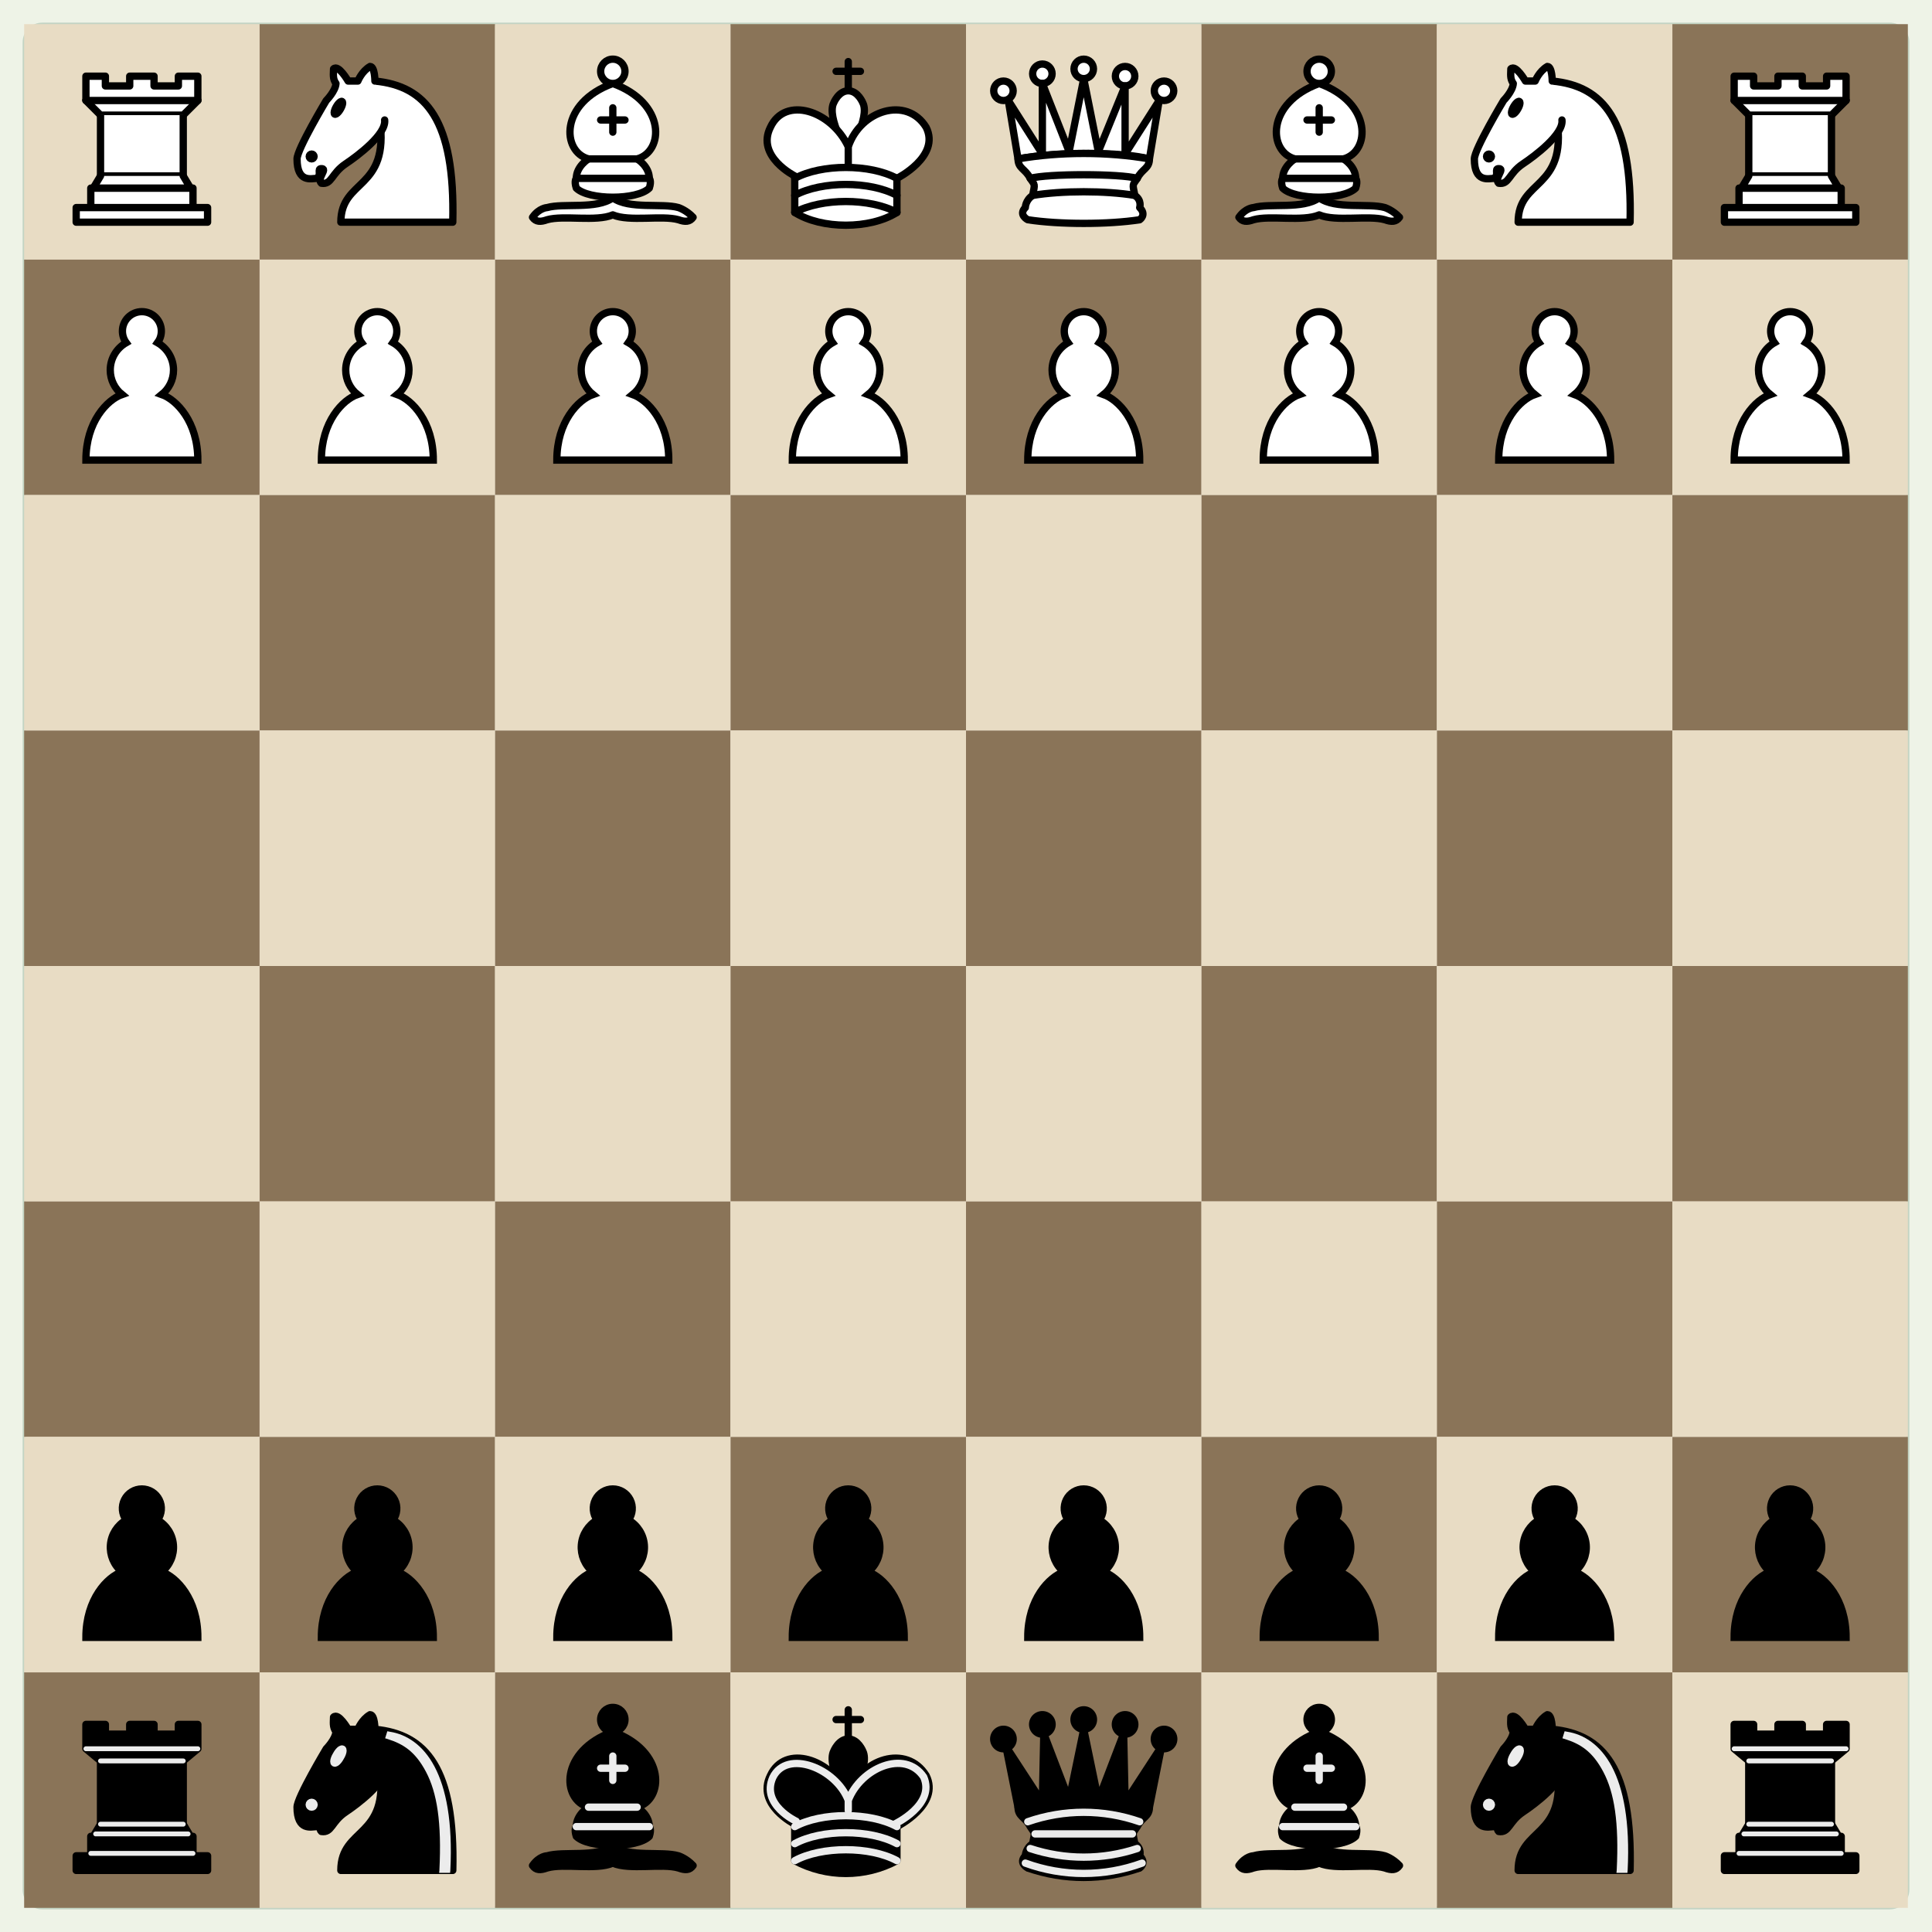
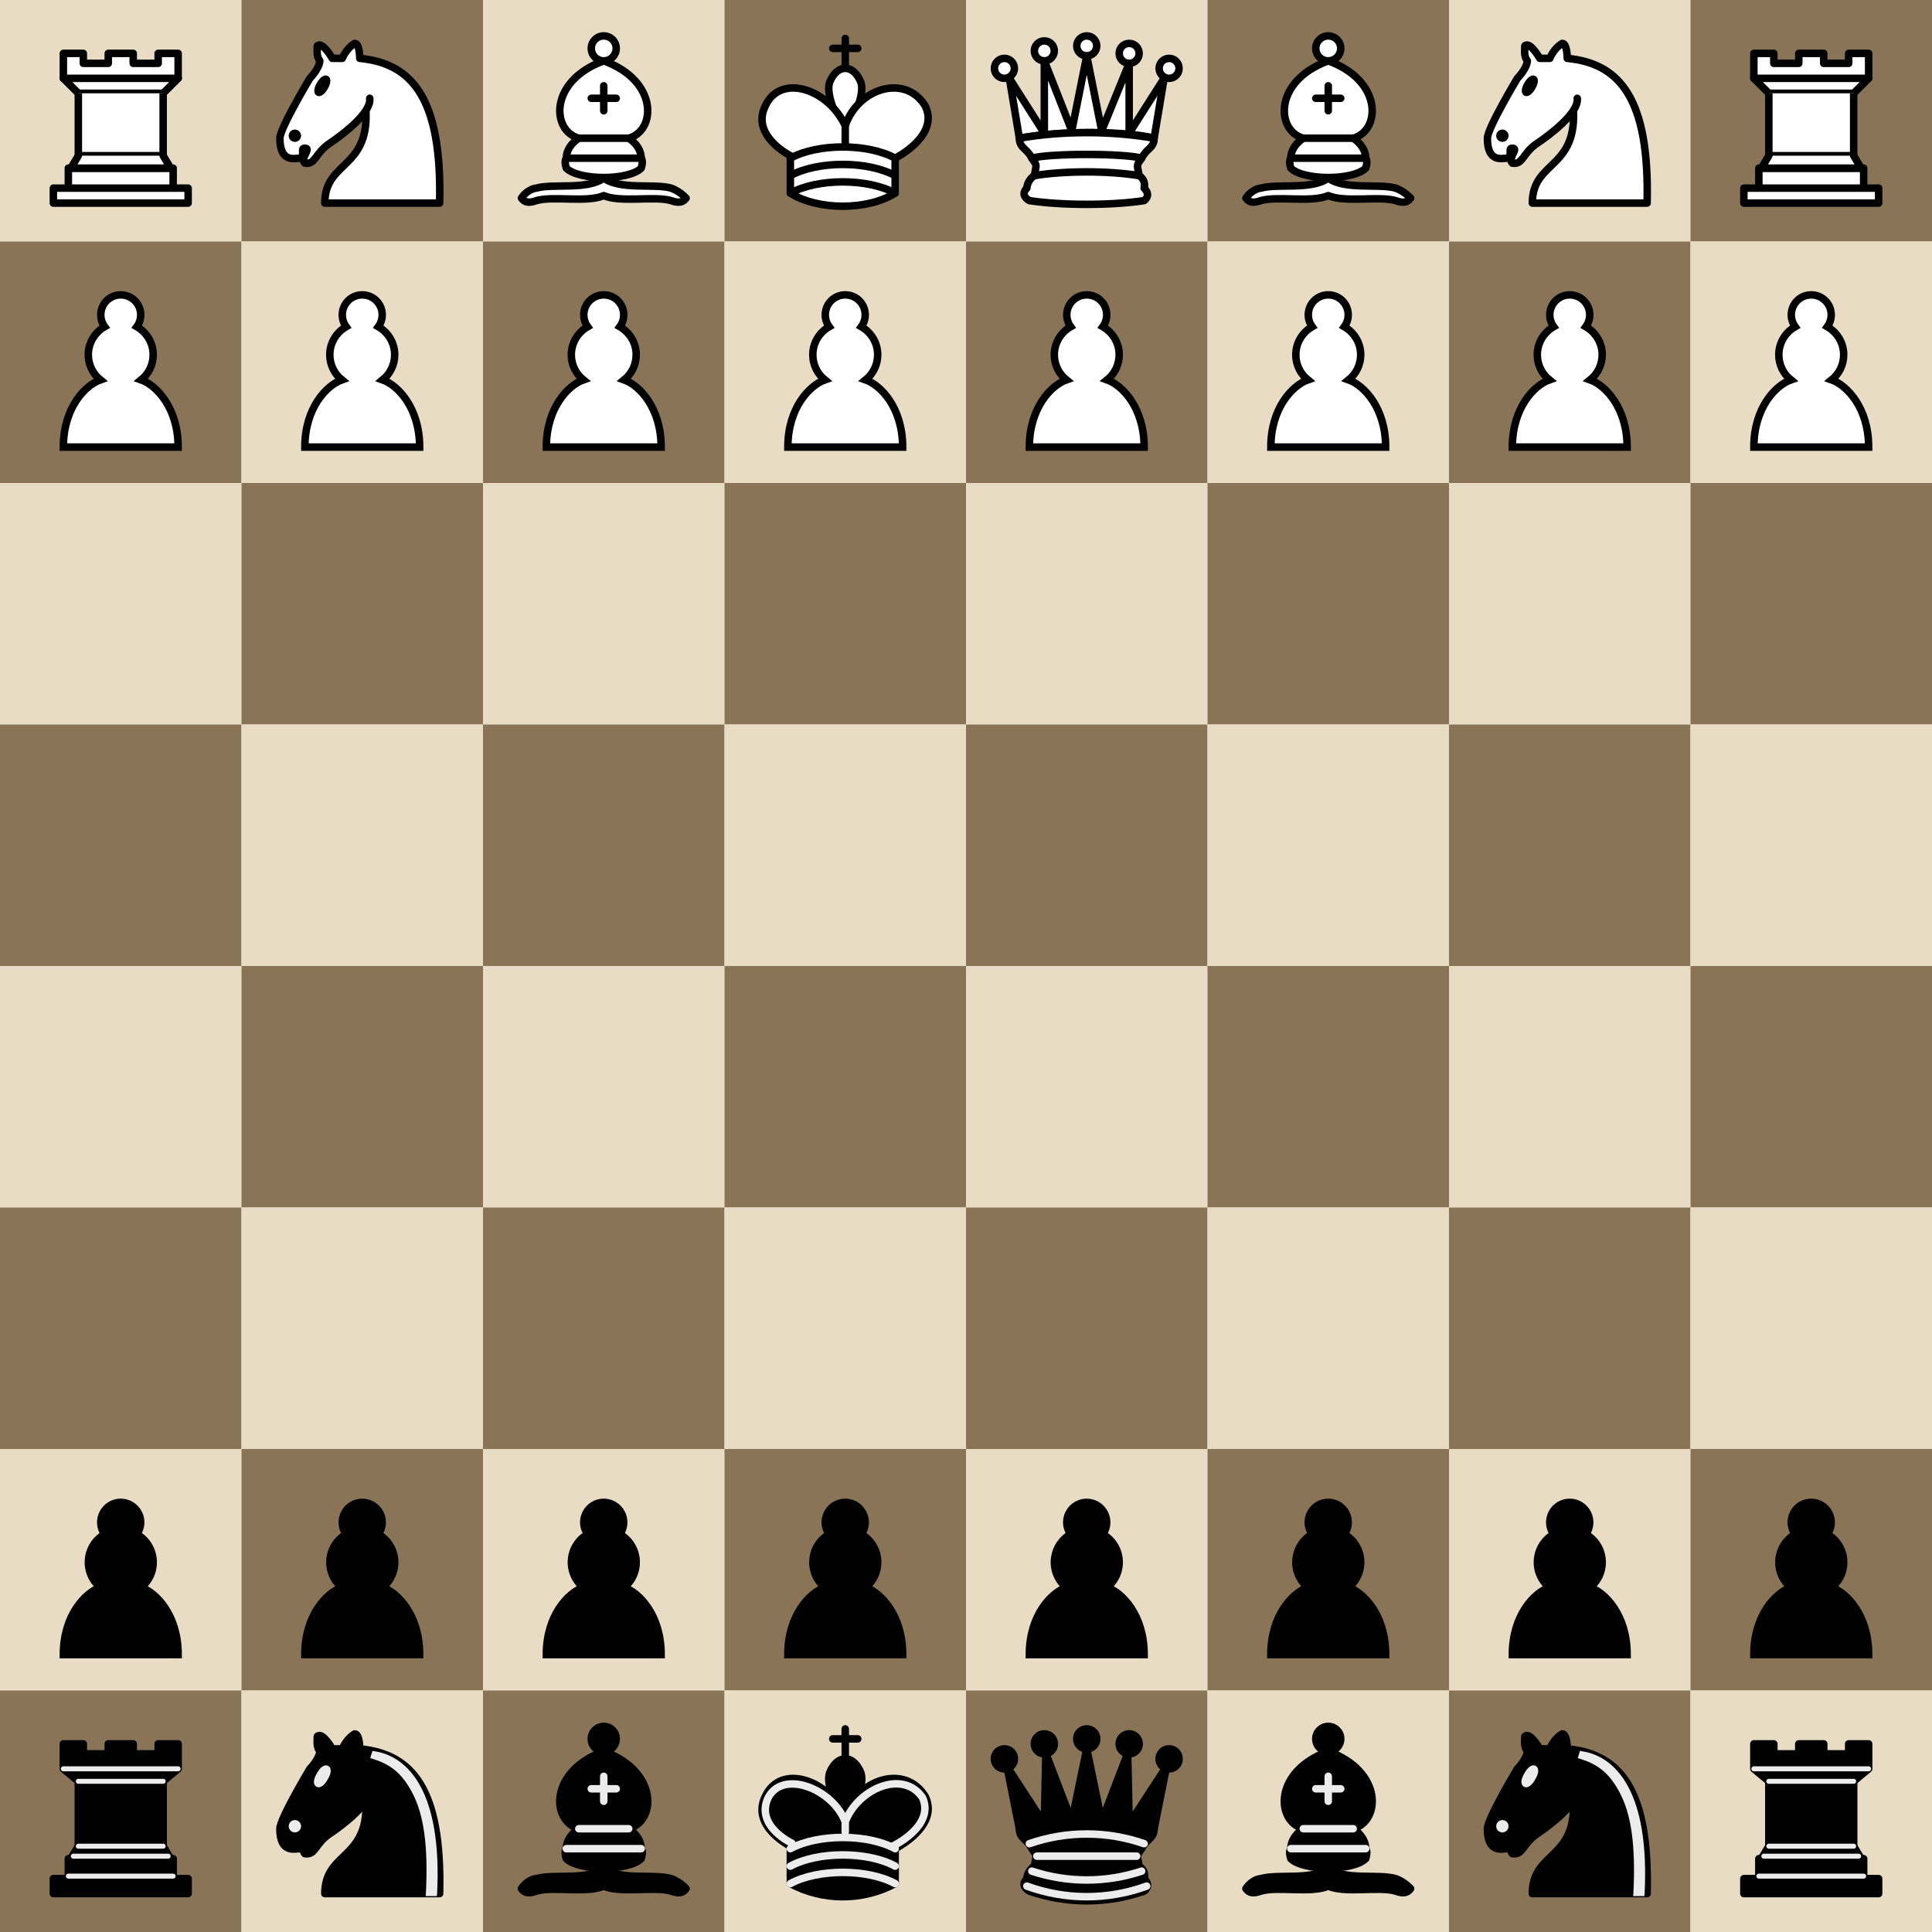
<svg xmlns="http://www.w3.org/2000/svg" width="640" height="640" viewBox="0 0 640 640" role="img" aria-label="Easy King's Indian Defense">
  <defs>
    <symbol id="piece-wk" viewBox="0 0 45 45">
      <g fill="none" fill-rule="evenodd" stroke="#000" stroke-linecap="round" stroke-linejoin="round" stroke-width="1.5">
        <path stroke-linejoin="miter" d="M22.5 11.63V6M20 8h5" />
        <path fill="#fff" stroke-linecap="butt" stroke-linejoin="miter" d="M22.5 25s4.5-7.5 3-10.5c0 0-1-2.5-3-2.5s-3 2.5-3 2.5c-1.5 3 3 10.5 3 10.5" />
        <path fill="#fff" d="M11.5 37c5.5 3.5 15.5 3.5 21 0v-7s9-4.5 6-10.5c-4-6.5-13.5-3.5-16 4V27v-3.5c-3.5-7.5-13-10.5-16-4-3 6 5 10 5 10z" />
        <path d="M11.5 30c5.5-3 15.5-3 21 0m-21 3.5c5.5-3 15.5-3 21 0m-21 3.5c5.5-3 15.5-3 21 0" />
      </g>
    </symbol>
    <symbol id="piece-wq" viewBox="0 0 45 45">
      <g fill="#fff" fill-rule="evenodd" stroke="#000" stroke-linecap="round" stroke-linejoin="round" stroke-width="1.5">
        <path d="M8 12a2 2 0 1 1-4 0 2 2 0 1 1 4 0m16.5-4.5a2 2 0 1 1-4 0 2 2 0 1 1 4 0M41 12a2 2 0 1 1-4 0 2 2 0 1 1 4 0M16 8.5a2 2 0 1 1-4 0 2 2 0 1 1 4 0M33 9a2 2 0 1 1-4 0 2 2 0 1 1 4 0" />
        <path stroke-linecap="butt" d="M9 26c8.5-1.5 21-1.5 27 0l2-12-7 11V11l-5.5 13.5-3-15-3 15-5.5-14V25L7 14z" />
        <path stroke-linecap="butt" d="M9 26c0 2 1.5 2 2.5 4 1 1.5 1 1 .5 3.5-1.5 1-1.5 2.5-1.5 2.5-1.5 1.5.5 2.5.5 2.5 6.5 1 16.5 1 23 0 0 0 1.5-1 0-2.5 0 0 .5-1.5-1-2.5-.5-2.5-.5-2 .5-3.5 1-2 2.5-2 2.5-4-8.5-1.5-18.5-1.5-27 0z" />
        <path fill="none" d="M11.5 30c3.5-1 18.5-1 22 0M12 33.5c6-1 15-1 21 0" />
      </g>
    </symbol>
    <symbol id="piece-wr" viewBox="0 0 45 45">
      <g fill="#fff" fill-rule="evenodd" stroke="#000" stroke-linecap="round" stroke-linejoin="round" stroke-width="1.5">
        <path stroke-linecap="butt" d="M9 39h27v-3H9zm3-3v-4h21v4zm-1-22V9h4v2h5V9h5v2h5V9h4v5" />
        <path d="m34 14-3 3H14l-3-3" />
        <path stroke-linecap="butt" stroke-linejoin="miter" d="M31 17v12.5H14V17" />
        <path d="m31 29.5 1.5 2.5h-20l1.5-2.5" />
        <path fill="none" stroke-linejoin="miter" d="M11 14h23" />
      </g>
    </symbol>
    <symbol id="piece-wb" viewBox="0 0 45 45">
      <g fill="none" fill-rule="evenodd" stroke="#000" stroke-linecap="round" stroke-linejoin="round" stroke-width="1.5">
        <g fill="#fff" stroke-linecap="butt">
          <path d="M9 36c3.39-.97 10.11.43 13.5-2 3.39 2.43 10.11 1.03 13.5 2 0 0 1.65.54 3 2-.68.97-1.65.99-3 .5-3.39-.97-10.11.46-13.5-1-3.39 1.46-10.11.03-13.5 1-1.35.49-2.32.47-3-.5 1.35-1.94 3-2 3-2z" />
          <path d="M15 32c2.5 2.5 12.5 2.5 15 0 .5-1.5 0-2 0-2 0-2.5-2.5-4-2.5-4 5.5-1.5 6-11.5-5-15.5-11 4-10.5 14-5 15.5 0 0-2.5 1.5-2.5 4 0 0-.5.5 0 2z" />
          <path d="M25 8a2.5 2.5 0 1 1-5 0 2.5 2.5 0 1 1 5 0z" />
        </g>
        <path stroke-linejoin="miter" d="M17.5 26h10M15 30h15m-7.5-14.5v5M20 18h5" />
      </g>
    </symbol>
    <symbol id="piece-wn" viewBox="0 0 45 45">
      <g fill="none" fill-rule="evenodd" stroke="#000" stroke-linecap="round" stroke-linejoin="round" stroke-width="1.5">
        <path fill="#fff" d="M22 10c10.5 1 16.5 8 16 29H15c0-9 10-6.5 8-21" />
        <path fill="#fff" d="M24 18c.38 2.91-5.55 7.37-8 9-3 2-2.82 4.34-5 4-1.042-.94 1.41-3.04 0-3-1 0 .19 1.23-1 2-1 0-4.003 1-4-4 0-2 6-12 6-12s1.89-1.9 2-3.5c-.73-.994-.5-2-.5-3 1-1 3 2.5 3 2.5h2s.78-1.992 2.5-3c1 0 1 3 1 3" />
        <path fill="#000" d="M9.5 25.5a.5.5 0 1 1-1 0 .5.5 0 1 1 1 0m5.433-9.75a.5 1.5 30 1 1-.866-.5.5 1.5 30 1 1 .866.5" />
      </g>
    </symbol>
    <symbol id="piece-wp" viewBox="0 0 45 45">
      <path fill="#fff" stroke="#000" stroke-linecap="round" stroke-width="1.5" d="M22.5 9c-2.21 0-4 1.79-4 4 0 .89.29 1.71.78 2.38C17.33 16.5 16 18.59 16 21c0 2.03.94 3.84 2.41 5.03-3 1.06-7.41 5.55-7.41 13.47h23c0-7.92-4.41-12.41-7.41-13.47 1.47-1.19 2.41-3 2.41-5.03 0-2.41-1.33-4.5-3.28-5.62.49-.67.78-1.49.78-2.38 0-2.21-1.79-4-4-4z" />
    </symbol>
    <symbol id="piece-bk" viewBox="0 0 45 45">
      <g fill="none" fill-rule="evenodd" stroke="#000" stroke-linecap="round" stroke-linejoin="round" stroke-width="1.5">
        <path stroke-linejoin="miter" d="M22.5 11.6V6" />
        <path fill="#000" stroke-linecap="butt" stroke-linejoin="miter" d="M22.5 25s4.5-7.5 3-10.5c0 0-1-2.5-3-2.5s-3 2.5-3 2.5c-1.5 3 3 10.5 3 10.5" />
        <path fill="#000" d="M11.5 37a22.3 22.3 0 0 0 21 0v-7s9-4.5 6-10.5c-4-6.5-13.5-3.5-16 4V27v-3.5c-3.5-7.5-13-10.5-16-4-3 6 5 10 5 10z" />
        <path stroke-linejoin="miter" d="M20 8h5" />
        <path stroke="#ececec" d="M32 29.5s8.5-4 6-9.7C34.1 14 25 18 22.5 24.6v2.1-2.1C20 18 9.9 14 7 19.9c-2.5 5.6 4.8 9 4.8 9" />
        <path stroke="#ececec" d="M11.5 30c5.5-3 15.5-3 21 0m-21 3.5c5.5-3 15.5-3 21 0m-21 3.5c5.5-3 15.5-3 21 0" />
      </g>
    </symbol>
    <symbol id="piece-bq" viewBox="0 0 45 45">
      <g fill-rule="evenodd" stroke="#000" stroke-linecap="round" stroke-linejoin="round" stroke-width="1.5">
        <g stroke="none">
          <circle cx="6" cy="12" r="2.75" />
          <circle cx="14" cy="9" r="2.75" />
          <circle cx="22.5" cy="8" r="2.75" />
          <circle cx="31" cy="9" r="2.75" />
          <circle cx="39" cy="12" r="2.75" />
        </g>
        <path stroke-linecap="butt" d="M9 26c8.5-1.5 21-1.5 27 0l2.5-12.5L31 25l-.3-14.1-5.2 13.6-3-14.5-3 14.5-5.2-13.6L14 25 6.5 13.5z" />
        <path stroke-linecap="butt" d="M9 26c0 2 1.5 2 2.5 4 1 1.5 1 1 .5 3.5-1.5 1-1.5 2.5-1.5 2.5-1.5 1.5.5 2.5.5 2.5 6.5 1 16.5 1 23 0 0 0 1.5-1 0-2.5 0 0 .5-1.5-1-2.5-.5-2.5-.5-2 .5-3.5 1-2 2.5-2 2.5-4-8.5-1.5-18.5-1.5-27 0z" />
        <path fill="none" stroke-linecap="butt" d="M11 38.5a35 35 1 0 0 23 0" />
        <path fill="none" stroke="#ececec" d="M11 29a35 35 1 0 1 23 0m-21.5 2.5h20m-21 3a35 35 1 0 0 22 0m-23 3a35 35 1 0 0 24 0" />
      </g>
    </symbol>
    <symbol id="piece-br" viewBox="0 0 45 45">
      <g fill-rule="evenodd" stroke="#000" stroke-linecap="round" stroke-linejoin="round" stroke-width="1.5">
        <path stroke-linecap="butt" d="M9 39h27v-3H9zm3.5-7 1.5-2.5h17l1.5 2.5zm-.5 4v-4h21v4z" />
        <path stroke-linecap="butt" stroke-linejoin="miter" d="M14 29.5v-13h17v13z" />
        <path stroke-linecap="butt" d="M14 16.5 11 14h23l-3 2.5zM11 14V9h4v2h5V9h5v2h5V9h4v5z" />
        <path fill="none" stroke="#ececec" stroke-linejoin="miter" stroke-width="1" d="M12 35.5h21m-20-4h19m-18-2h17m-17-13h17M11 14h23" />
      </g>
    </symbol>
    <symbol id="piece-bb" viewBox="0 0 45 45">
      <g fill="none" fill-rule="evenodd" stroke="#000" stroke-linecap="round" stroke-linejoin="round" stroke-width="1.5">
        <g fill="#000" stroke-linecap="butt">
          <path d="M9 36c3.4-1 10.1.4 13.5-2 3.4 2.4 10.1 1 13.5 2 0 0 1.6.5 3 2-.7 1-1.6 1-3 .5-3.4-1-10.1.5-13.5-1-3.4 1.5-10.1 0-13.5 1-1.4.5-2.3.5-3-.5 1.4-2 3-2 3-2z" />
          <path d="M15 32c2.5 2.5 12.5 2.5 15 0 .5-1.5 0-2 0-2 0-2.5-2.5-4-2.5-4 5.5-1.5 6-11.5-5-15.5-11 4-10.5 14-5 15.5 0 0-2.5 1.5-2.5 4 0 0-.5.5 0 2z" />
          <path d="M25 8a2.5 2.5 0 1 1-5 0 2.5 2.5 0 1 1 5 0z" />
        </g>
        <path stroke="#ececec" stroke-linejoin="miter" d="M17.5 26h10M15 30h15m-7.5-14.5v5M20 18h5" />
      </g>
    </symbol>
    <symbol id="piece-bn" viewBox="0 0 45 45">
      <g fill="none" fill-rule="evenodd" stroke="#000" stroke-linecap="round" stroke-linejoin="round" stroke-width="1.5">
        <path fill="#000" d="M22 10c10.5 1 16.5 8 16 29H15c0-9 10-6.5 8-21" />
        <path fill="#000" d="M24 18c.38 2.91-5.55 7.37-8 9-3 2-2.82 4.34-5 4-1.04-.94 1.41-3.04 0-3-1 0 .19 1.23-1 2-1 0-4 1-4-4 0-2 6-12 6-12s1.89-1.9 2-3.5c-.73-1-.5-2-.5-3 1-1 3 2.5 3 2.5h2s.78-2 2.5-3c1 0 1 3 1 3" />
        <path fill="#ececec" stroke="#ececec" d="M9.5 25.5a.5.5 0 1 1-1 0 .5.5 0 1 1 1 0m5.43-9.75a.5 1.5 30 1 1-.86-.5.5 1.5 30 1 1 .86.5" />
        <path fill="#ececec" stroke="none" d="m24.55 10.4-.45 1.45.5.15c3.15 1 5.65 2.49 7.9 6.75S35.75 29.06 35.25 39l-.05.5h2.25l.05-.5c.5-10.06-.88-16.85-3.25-21.34s-5.79-6.64-9.19-7.16z" />
      </g>
    </symbol>
    <symbol id="piece-bp" viewBox="0 0 45 45">
      <path stroke="#000" stroke-linecap="round" stroke-width="1.5" d="M22.5 9a4 4 0 0 0-3.22 6.38 6.48 6.48 0 0 0-.87 10.65c-3 1.06-7.41 5.55-7.41 13.47h23c0-7.92-4.41-12.41-7.41-13.47a6.46 6.46 0 0 0-.87-10.65A4.01 4.01 0 0 0 22.5 9z" />
    </symbol>
  </defs>
-   <rect width="640" height="640" fill="#eef3e7" />
-   <rect x="8" y="8" width="624" height="624" rx="6" fill="#f7f3e8" stroke="#b8cbbb" stroke-opacity="0.8" />
-   <rect x="8" y="8" width="78" height="78" fill="#e8dcc4" />
-   <rect x="86" y="8" width="78" height="78" fill="#8a7458" />
-   <rect x="164" y="8" width="78" height="78" fill="#e8dcc4" />
-   <rect x="242" y="8" width="78" height="78" fill="#8a7458" />
-   <rect x="320" y="8" width="78" height="78" fill="#e8dcc4" />
-   <rect x="398" y="8" width="78" height="78" fill="#8a7458" />
-   <rect x="476" y="8" width="78" height="78" fill="#e8dcc4" />
-   <rect x="554" y="8" width="78" height="78" fill="#8a7458" />
-   <rect x="8" y="86" width="78" height="78" fill="#8a7458" />
-   <rect x="86" y="86" width="78" height="78" fill="#e8dcc4" />
-   <rect x="164" y="86" width="78" height="78" fill="#8a7458" />
-   <rect x="242" y="86" width="78" height="78" fill="#e8dcc4" />
-   <rect x="320" y="86" width="78" height="78" fill="#8a7458" />
-   <rect x="398" y="86" width="78" height="78" fill="#e8dcc4" />
-   <rect x="476" y="86" width="78" height="78" fill="#8a7458" />
-   <rect x="554" y="86" width="78" height="78" fill="#e8dcc4" />
-   <rect x="8" y="164" width="78" height="78" fill="#e8dcc4" />
-   <rect x="86" y="164" width="78" height="78" fill="#8a7458" />
-   <rect x="164" y="164" width="78" height="78" fill="#e8dcc4" />
-   <rect x="242" y="164" width="78" height="78" fill="#8a7458" />
-   <rect x="320" y="164" width="78" height="78" fill="#e8dcc4" />
-   <rect x="398" y="164" width="78" height="78" fill="#8a7458" />
-   <rect x="476" y="164" width="78" height="78" fill="#e8dcc4" />
-   <rect x="554" y="164" width="78" height="78" fill="#8a7458" />
-   <rect x="8" y="242" width="78" height="78" fill="#8a7458" />
-   <rect x="86" y="242" width="78" height="78" fill="#e8dcc4" />
-   <rect x="164" y="242" width="78" height="78" fill="#8a7458" />
-   <rect x="242" y="242" width="78" height="78" fill="#e8dcc4" />
-   <rect x="320" y="242" width="78" height="78" fill="#8a7458" />
-   <rect x="398" y="242" width="78" height="78" fill="#e8dcc4" />
-   <rect x="476" y="242" width="78" height="78" fill="#8a7458" />
-   <rect x="554" y="242" width="78" height="78" fill="#e8dcc4" />
-   <rect x="8" y="320" width="78" height="78" fill="#e8dcc4" />
-   <rect x="86" y="320" width="78" height="78" fill="#8a7458" />
-   <rect x="164" y="320" width="78" height="78" fill="#e8dcc4" />
-   <rect x="242" y="320" width="78" height="78" fill="#8a7458" />
-   <rect x="320" y="320" width="78" height="78" fill="#e8dcc4" />
-   <rect x="398" y="320" width="78" height="78" fill="#8a7458" />
-   <rect x="476" y="320" width="78" height="78" fill="#e8dcc4" />
-   <rect x="554" y="320" width="78" height="78" fill="#8a7458" />
-   <rect x="8" y="398" width="78" height="78" fill="#8a7458" />
-   <rect x="86" y="398" width="78" height="78" fill="#e8dcc4" />
-   <rect x="164" y="398" width="78" height="78" fill="#8a7458" />
-   <rect x="242" y="398" width="78" height="78" fill="#e8dcc4" />
-   <rect x="320" y="398" width="78" height="78" fill="#8a7458" />
-   <rect x="398" y="398" width="78" height="78" fill="#e8dcc4" />
-   <rect x="476" y="398" width="78" height="78" fill="#8a7458" />
-   <rect x="554" y="398" width="78" height="78" fill="#e8dcc4" />
-   <rect x="8" y="476" width="78" height="78" fill="#e8dcc4" />
-   <rect x="86" y="476" width="78" height="78" fill="#8a7458" />
-   <rect x="164" y="476" width="78" height="78" fill="#e8dcc4" />
-   <rect x="242" y="476" width="78" height="78" fill="#8a7458" />
-   <rect x="320" y="476" width="78" height="78" fill="#e8dcc4" />
-   <rect x="398" y="476" width="78" height="78" fill="#8a7458" />
-   <rect x="476" y="476" width="78" height="78" fill="#e8dcc4" />
-   <rect x="554" y="476" width="78" height="78" fill="#8a7458" />
-   <rect x="8" y="554" width="78" height="78" fill="#8a7458" />
-   <rect x="86" y="554" width="78" height="78" fill="#e8dcc4" />
-   <rect x="164" y="554" width="78" height="78" fill="#8a7458" />
-   <rect x="242" y="554" width="78" height="78" fill="#e8dcc4" />
-   <rect x="320" y="554" width="78" height="78" fill="#8a7458" />
-   <rect x="398" y="554" width="78" height="78" fill="#e8dcc4" />
-   <rect x="476" y="554" width="78" height="78" fill="#8a7458" />
-   <rect x="554" y="554" width="78" height="78" fill="#e8dcc4" />
-   <use href="#piece-wr" x="10.73" y="10.73" width="72.54" height="72.54" />
-   <use href="#piece-wn" x="88.73" y="10.73" width="72.54" height="72.54" />
-   <use href="#piece-wb" x="166.73" y="10.73" width="72.54" height="72.54" />
-   <use href="#piece-wk" x="244.73" y="10.73" width="72.54" height="72.54" />
-   <use href="#piece-wq" x="322.73" y="10.73" width="72.54" height="72.54" />
-   <use href="#piece-wb" x="400.73" y="10.73" width="72.54" height="72.54" />
-   <use href="#piece-wn" x="478.73" y="10.73" width="72.54" height="72.54" />
-   <use href="#piece-wr" x="556.73" y="10.73" width="72.54" height="72.54" />
-   <use href="#piece-wp" x="10.73" y="88.73" width="72.54" height="72.54" />
-   <use href="#piece-wp" x="88.73" y="88.73" width="72.54" height="72.54" />
-   <use href="#piece-wp" x="166.73" y="88.73" width="72.54" height="72.54" />
-   <use href="#piece-wp" x="244.73" y="88.73" width="72.54" height="72.54" />
-   <use href="#piece-wp" x="322.73" y="88.73" width="72.54" height="72.54" />
-   <use href="#piece-wp" x="400.73" y="88.73" width="72.54" height="72.54" />
-   <use href="#piece-wp" x="478.73" y="88.73" width="72.54" height="72.54" />
-   <use href="#piece-wp" x="556.73" y="88.73" width="72.54" height="72.54" />
-   <use href="#piece-bp" x="10.73" y="478.73" width="72.54" height="72.54" />
-   <use href="#piece-bp" x="88.73" y="478.73" width="72.54" height="72.54" />
-   <use href="#piece-bp" x="166.73" y="478.73" width="72.54" height="72.54" />
-   <use href="#piece-bp" x="244.73" y="478.73" width="72.54" height="72.54" />
-   <use href="#piece-bp" x="322.73" y="478.73" width="72.54" height="72.54" />
-   <use href="#piece-bp" x="400.73" y="478.73" width="72.54" height="72.54" />
-   <use href="#piece-bp" x="478.73" y="478.73" width="72.54" height="72.54" />
-   <use href="#piece-bp" x="556.73" y="478.73" width="72.54" height="72.54" />
-   <use href="#piece-br" x="10.73" y="556.73" width="72.54" height="72.54" />
-   <use href="#piece-bn" x="88.73" y="556.73" width="72.54" height="72.54" />
-   <use href="#piece-bb" x="166.73" y="556.73" width="72.54" height="72.54" />
-   <use href="#piece-bk" x="244.73" y="556.73" width="72.54" height="72.54" />
-   <use href="#piece-bq" x="322.73" y="556.73" width="72.54" height="72.54" />
-   <use href="#piece-bb" x="400.73" y="556.73" width="72.54" height="72.54" />
-   <use href="#piece-bn" x="478.73" y="556.73" width="72.54" height="72.54" />
-   <use href="#piece-br" x="556.73" y="556.73" width="72.54" height="72.54" />
+   <rect width="640" height="640" fill="#fbf7ed" />
+   <rect x="0" y="0" width="80" height="80" fill="#e8dcc4" />
+   <rect x="80" y="0" width="80" height="80" fill="#8a7458" />
+   <rect x="160" y="0" width="80" height="80" fill="#e8dcc4" />
+   <rect x="240" y="0" width="80" height="80" fill="#8a7458" />
+   <rect x="320" y="0" width="80" height="80" fill="#e8dcc4" />
+   <rect x="400" y="0" width="80" height="80" fill="#8a7458" />
+   <rect x="480" y="0" width="80" height="80" fill="#e8dcc4" />
+   <rect x="560" y="0" width="80" height="80" fill="#8a7458" />
+   <rect x="0" y="80" width="80" height="80" fill="#8a7458" />
+   <rect x="80" y="80" width="80" height="80" fill="#e8dcc4" />
+   <rect x="160" y="80" width="80" height="80" fill="#8a7458" />
+   <rect x="240" y="80" width="80" height="80" fill="#e8dcc4" />
+   <rect x="320" y="80" width="80" height="80" fill="#8a7458" />
+   <rect x="400" y="80" width="80" height="80" fill="#e8dcc4" />
+   <rect x="480" y="80" width="80" height="80" fill="#8a7458" />
+   <rect x="560" y="80" width="80" height="80" fill="#e8dcc4" />
+   <rect x="0" y="160" width="80" height="80" fill="#e8dcc4" />
+   <rect x="80" y="160" width="80" height="80" fill="#8a7458" />
+   <rect x="160" y="160" width="80" height="80" fill="#e8dcc4" />
+   <rect x="240" y="160" width="80" height="80" fill="#8a7458" />
+   <rect x="320" y="160" width="80" height="80" fill="#e8dcc4" />
+   <rect x="400" y="160" width="80" height="80" fill="#8a7458" />
+   <rect x="480" y="160" width="80" height="80" fill="#e8dcc4" />
+   <rect x="560" y="160" width="80" height="80" fill="#8a7458" />
+   <rect x="0" y="240" width="80" height="80" fill="#8a7458" />
+   <rect x="80" y="240" width="80" height="80" fill="#e8dcc4" />
+   <rect x="160" y="240" width="80" height="80" fill="#8a7458" />
+   <rect x="240" y="240" width="80" height="80" fill="#e8dcc4" />
+   <rect x="320" y="240" width="80" height="80" fill="#8a7458" />
+   <rect x="400" y="240" width="80" height="80" fill="#e8dcc4" />
+   <rect x="480" y="240" width="80" height="80" fill="#8a7458" />
+   <rect x="560" y="240" width="80" height="80" fill="#e8dcc4" />
+   <rect x="0" y="320" width="80" height="80" fill="#e8dcc4" />
+   <rect x="80" y="320" width="80" height="80" fill="#8a7458" />
+   <rect x="160" y="320" width="80" height="80" fill="#e8dcc4" />
+   <rect x="240" y="320" width="80" height="80" fill="#8a7458" />
+   <rect x="320" y="320" width="80" height="80" fill="#e8dcc4" />
+   <rect x="400" y="320" width="80" height="80" fill="#8a7458" />
+   <rect x="480" y="320" width="80" height="80" fill="#e8dcc4" />
+   <rect x="560" y="320" width="80" height="80" fill="#8a7458" />
+   <rect x="0" y="400" width="80" height="80" fill="#8a7458" />
+   <rect x="80" y="400" width="80" height="80" fill="#e8dcc4" />
+   <rect x="160" y="400" width="80" height="80" fill="#8a7458" />
+   <rect x="240" y="400" width="80" height="80" fill="#e8dcc4" />
+   <rect x="320" y="400" width="80" height="80" fill="#8a7458" />
+   <rect x="400" y="400" width="80" height="80" fill="#e8dcc4" />
+   <rect x="480" y="400" width="80" height="80" fill="#8a7458" />
+   <rect x="560" y="400" width="80" height="80" fill="#e8dcc4" />
+   <rect x="0" y="480" width="80" height="80" fill="#e8dcc4" />
+   <rect x="80" y="480" width="80" height="80" fill="#8a7458" />
+   <rect x="160" y="480" width="80" height="80" fill="#e8dcc4" />
+   <rect x="240" y="480" width="80" height="80" fill="#8a7458" />
+   <rect x="320" y="480" width="80" height="80" fill="#e8dcc4" />
+   <rect x="400" y="480" width="80" height="80" fill="#8a7458" />
+   <rect x="480" y="480" width="80" height="80" fill="#e8dcc4" />
+   <rect x="560" y="480" width="80" height="80" fill="#8a7458" />
+   <rect x="0" y="560" width="80" height="80" fill="#8a7458" />
+   <rect x="80" y="560" width="80" height="80" fill="#e8dcc4" />
+   <rect x="160" y="560" width="80" height="80" fill="#8a7458" />
+   <rect x="240" y="560" width="80" height="80" fill="#e8dcc4" />
+   <rect x="320" y="560" width="80" height="80" fill="#8a7458" />
+   <rect x="400" y="560" width="80" height="80" fill="#e8dcc4" />
+   <rect x="480" y="560" width="80" height="80" fill="#8a7458" />
+   <rect x="560" y="560" width="80" height="80" fill="#e8dcc4" />
+   <use href="#piece-wr" x="2.8" y="2.8" width="74.4" height="74.4" />
+   <use href="#piece-wn" x="82.8" y="2.8" width="74.4" height="74.4" />
+   <use href="#piece-wb" x="162.8" y="2.8" width="74.4" height="74.4" />
+   <use href="#piece-wk" x="242.8" y="2.8" width="74.4" height="74.4" />
+   <use href="#piece-wq" x="322.8" y="2.8" width="74.4" height="74.4" />
+   <use href="#piece-wb" x="402.8" y="2.8" width="74.4" height="74.4" />
+   <use href="#piece-wn" x="482.8" y="2.8" width="74.4" height="74.4" />
+   <use href="#piece-wr" x="562.8" y="2.8" width="74.4" height="74.4" />
+   <use href="#piece-wp" x="2.8" y="82.8" width="74.4" height="74.4" />
+   <use href="#piece-wp" x="82.8" y="82.8" width="74.4" height="74.4" />
+   <use href="#piece-wp" x="162.8" y="82.8" width="74.4" height="74.4" />
+   <use href="#piece-wp" x="242.8" y="82.8" width="74.4" height="74.4" />
+   <use href="#piece-wp" x="322.8" y="82.8" width="74.4" height="74.4" />
+   <use href="#piece-wp" x="402.8" y="82.8" width="74.4" height="74.4" />
+   <use href="#piece-wp" x="482.8" y="82.8" width="74.4" height="74.4" />
+   <use href="#piece-wp" x="562.8" y="82.8" width="74.4" height="74.4" />
+   <use href="#piece-bp" x="2.8" y="482.8" width="74.4" height="74.4" />
+   <use href="#piece-bp" x="82.8" y="482.8" width="74.4" height="74.4" />
+   <use href="#piece-bp" x="162.8" y="482.8" width="74.4" height="74.4" />
+   <use href="#piece-bp" x="242.8" y="482.8" width="74.4" height="74.4" />
+   <use href="#piece-bp" x="322.8" y="482.8" width="74.4" height="74.4" />
+   <use href="#piece-bp" x="402.8" y="482.8" width="74.4" height="74.4" />
+   <use href="#piece-bp" x="482.8" y="482.8" width="74.4" height="74.4" />
+   <use href="#piece-bp" x="562.8" y="482.8" width="74.4" height="74.4" />
+   <use href="#piece-br" x="2.8" y="562.8" width="74.4" height="74.4" />
+   <use href="#piece-bn" x="82.8" y="562.8" width="74.4" height="74.4" />
+   <use href="#piece-bb" x="162.8" y="562.8" width="74.4" height="74.4" />
+   <use href="#piece-bk" x="242.8" y="562.8" width="74.4" height="74.4" />
+   <use href="#piece-bq" x="322.8" y="562.8" width="74.4" height="74.4" />
+   <use href="#piece-bb" x="402.8" y="562.8" width="74.4" height="74.4" />
+   <use href="#piece-bn" x="482.8" y="562.8" width="74.4" height="74.4" />
+   <use href="#piece-br" x="562.8" y="562.8" width="74.4" height="74.4" />
</svg>
